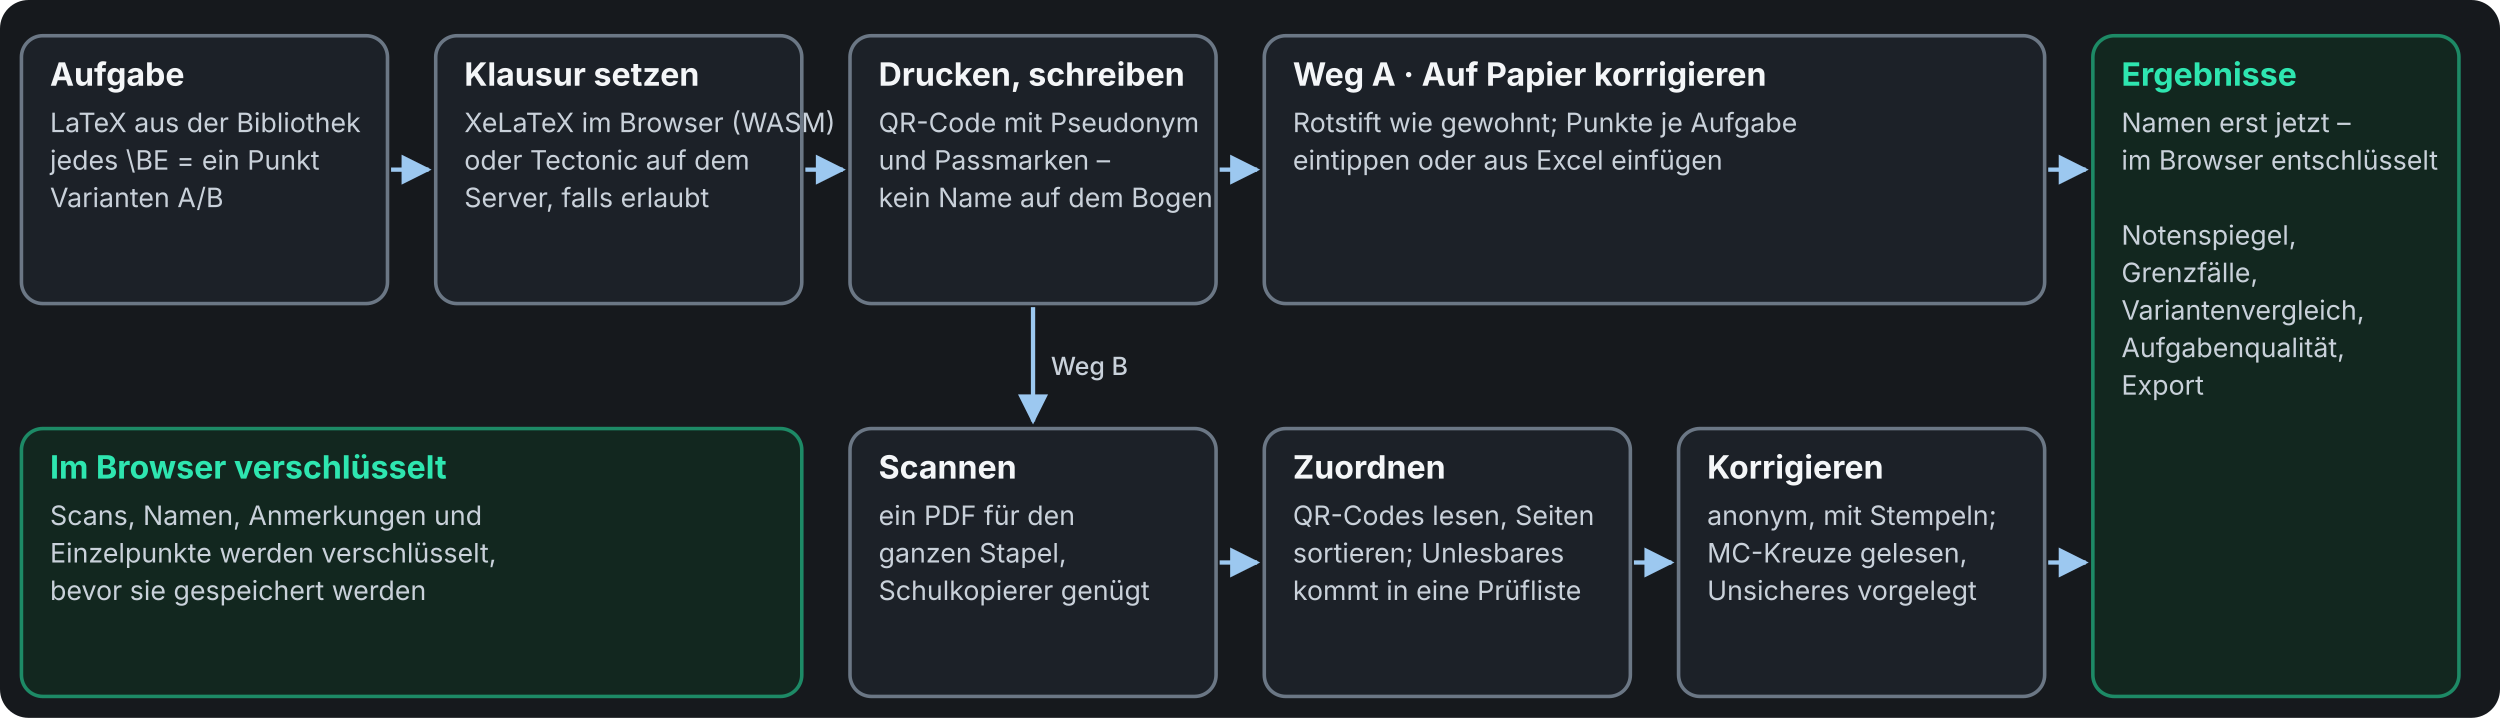
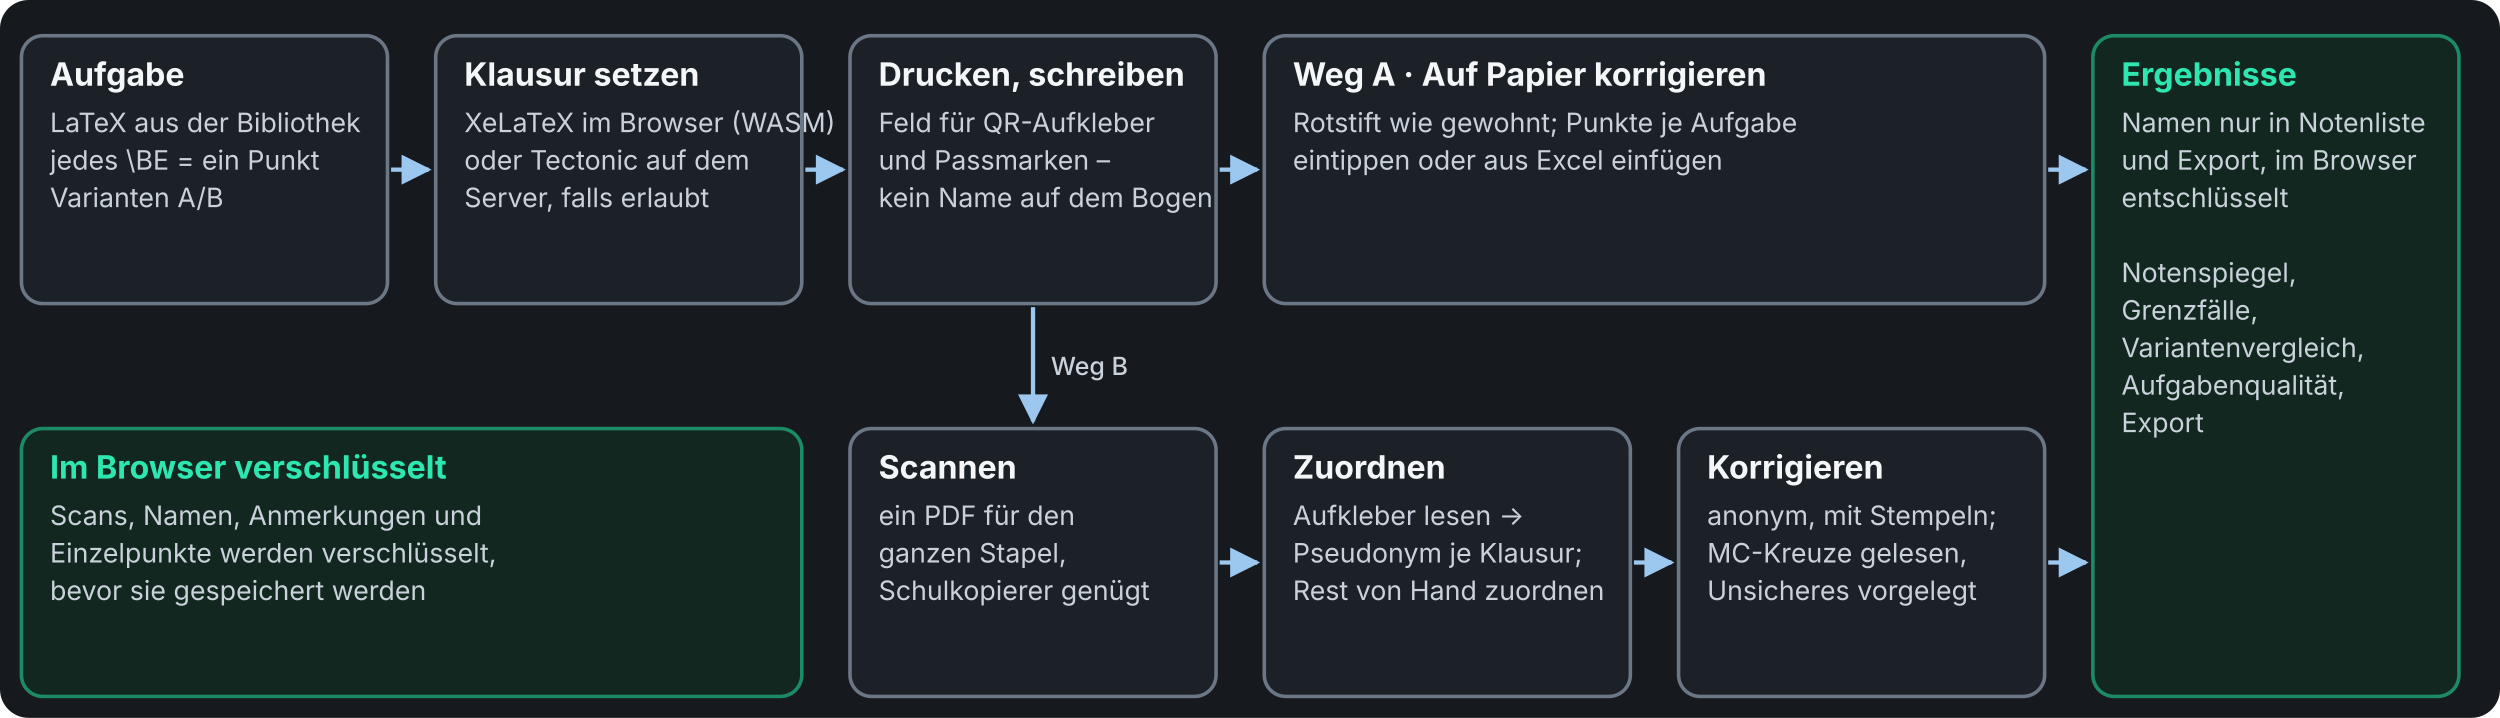
<svg xmlns="http://www.w3.org/2000/svg" viewBox="0 0 1400 402" width="1400" height="402" font-family="Inter, 'Segoe UI', system-ui, sans-serif">
  <defs>
-     <marker id="ac9d1da" viewBox="0 0 10 10" refX="9" refY="5" markerWidth="7" markerHeight="7" orient="auto">
-       <path d="M0,0 L10,5 L0,10 z" fill="#c9d1da" />
+     <marker id="a2ee6b0" viewBox="0 0 10 10" refX="9" refY="5" markerWidth="7" markerHeight="7" orient="auto">
+       <path d="M0,0 L10,5 L0,10 z" fill="#2ee6b0" />
    </marker>
-     <marker id="sc9d1da" viewBox="0 0 10 10" refX="1" refY="5" markerWidth="7" markerHeight="7" orient="auto">
-       <path d="M10,0 L0,5 L10,10 z" fill="#c9d1da" />
+     <marker id="s2ee6b0" viewBox="0 0 10 10" refX="1" refY="5" markerWidth="7" markerHeight="7" orient="auto">
+       <path d="M10,0 L0,5 L10,10 z" fill="#2ee6b0" />
+     </marker>
+     <marker id="affb733" viewBox="0 0 10 10" refX="9" refY="5" markerWidth="7" markerHeight="7" orient="auto">
+       <path d="M0,0 L10,5 L0,10 z" fill="#ffb733" />
+     </marker>
+     <marker id="sffb733" viewBox="0 0 10 10" refX="1" refY="5" markerWidth="7" markerHeight="7" orient="auto">
+       <path d="M10,0 L0,5 L10,10 z" fill="#ffb733" />
    </marker>
    <marker id="aff9e94" viewBox="0 0 10 10" refX="9" refY="5" markerWidth="7" markerHeight="7" orient="auto">
      <path d="M0,0 L10,5 L0,10 z" fill="#ff9e94" />
    </marker>
    <marker id="sff9e94" viewBox="0 0 10 10" refX="1" refY="5" markerWidth="7" markerHeight="7" orient="auto">
      <path d="M10,0 L0,5 L10,10 z" fill="#ff9e94" />
    </marker>
-     <marker id="affb733" viewBox="0 0 10 10" refX="9" refY="5" markerWidth="7" markerHeight="7" orient="auto">
-       <path d="M0,0 L10,5 L0,10 z" fill="#ffb733" />
+     <marker id="ac9d1da" viewBox="0 0 10 10" refX="9" refY="5" markerWidth="7" markerHeight="7" orient="auto">
+       <path d="M0,0 L10,5 L0,10 z" fill="#c9d1da" />
    </marker>
-     <marker id="sffb733" viewBox="0 0 10 10" refX="1" refY="5" markerWidth="7" markerHeight="7" orient="auto">
-       <path d="M10,0 L0,5 L10,10 z" fill="#ffb733" />
-     </marker>
-     <marker id="a2ee6b0" viewBox="0 0 10 10" refX="9" refY="5" markerWidth="7" markerHeight="7" orient="auto">
-       <path d="M0,0 L10,5 L0,10 z" fill="#2ee6b0" />
-     </marker>
-     <marker id="s2ee6b0" viewBox="0 0 10 10" refX="1" refY="5" markerWidth="7" markerHeight="7" orient="auto">
-       <path d="M10,0 L0,5 L10,10 z" fill="#2ee6b0" />
+     <marker id="sc9d1da" viewBox="0 0 10 10" refX="1" refY="5" markerWidth="7" markerHeight="7" orient="auto">
+       <path d="M10,0 L0,5 L10,10 z" fill="#c9d1da" />
    </marker>
    <marker id="a9cc8f0" viewBox="0 0 10 10" refX="9" refY="5" markerWidth="7" markerHeight="7" orient="auto">
      <path d="M0,0 L10,5 L0,10 z" fill="#9cc8f0" />
    </marker>
    <marker id="s9cc8f0" viewBox="0 0 10 10" refX="1" refY="5" markerWidth="7" markerHeight="7" orient="auto">
      <path d="M10,0 L0,5 L10,10 z" fill="#9cc8f0" />
    </marker>
  </defs>
  <rect width="1400" height="402" rx="16" fill="#16191d" />
  <rect x="12" y="20" width="205" height="150" rx="12" fill="#1c2128" stroke="#6b7785" stroke-width="2" />
  <text x="28" y="48" font-size="18" fill="#f4f6f8" font-weight="650" text-anchor="start">Aufgabe</text>
  <text x="28" y="74" font-size="15" fill="#c9d1da" font-weight="400" text-anchor="start">LaTeX aus der Bibliothek</text>
  <text x="28" y="95" font-size="15" fill="#c9d1da" font-weight="400" text-anchor="start">jedes \BE = ein Punkt</text>
  <text x="28" y="116" font-size="15" fill="#c9d1da" font-weight="400" text-anchor="start">Varianten A/B</text>
  <rect x="244" y="20" width="205" height="150" rx="12" fill="#1c2128" stroke="#6b7785" stroke-width="2" />
  <text x="260" y="48" font-size="18" fill="#f4f6f8" font-weight="650" text-anchor="start">Klausur setzen</text>
  <text x="260" y="74" font-size="15" fill="#c9d1da" font-weight="400" text-anchor="start">XeLaTeX im Browser (WASM)</text>
  <text x="260" y="95" font-size="15" fill="#c9d1da" font-weight="400" text-anchor="start">oder Tectonic auf dem</text>
  <text x="260" y="116" font-size="15" fill="#c9d1da" font-weight="400" text-anchor="start">Server, falls erlaubt</text>
  <rect x="476" y="20" width="205" height="150" rx="12" fill="#1c2128" stroke="#6b7785" stroke-width="2" />
  <text x="492" y="48" font-size="18" fill="#f4f6f8" font-weight="650" text-anchor="start">Drucken, schreiben</text>
-   <text x="492" y="74" font-size="15" fill="#c9d1da" font-weight="400" text-anchor="start">QR-Code mit Pseudonym</text>
+   <text x="492" y="74" font-size="15" fill="#c9d1da" font-weight="400" text-anchor="start">Feld für QR-Aufkleber</text>
  <text x="492" y="95" font-size="15" fill="#c9d1da" font-weight="400" text-anchor="start">und Passmarken –</text>
  <text x="492" y="116" font-size="15" fill="#c9d1da" font-weight="400" text-anchor="start">kein Name auf dem Bogen</text>
  <rect x="708" y="20" width="437" height="150" rx="12" fill="#1c2128" stroke="#6b7785" stroke-width="2" />
  <text x="724" y="48" font-size="18" fill="#f4f6f8" font-weight="650" text-anchor="start">Weg A · Auf Papier korrigieren</text>
  <text x="724" y="74" font-size="15" fill="#c9d1da" font-weight="400" text-anchor="start">Rotstift wie gewohnt; Punkte je Aufgabe</text>
  <text x="724" y="95" font-size="15" fill="#c9d1da" font-weight="400" text-anchor="start">eintippen oder aus Excel einfügen</text>
  <rect x="476" y="240" width="205" height="150" rx="12" fill="#1c2128" stroke="#6b7785" stroke-width="2" />
  <text x="492" y="268" font-size="18" fill="#f4f6f8" font-weight="650" text-anchor="start">Scannen</text>
  <text x="492" y="294" font-size="15" fill="#c9d1da" font-weight="400" text-anchor="start">ein PDF für den</text>
  <text x="492" y="315" font-size="15" fill="#c9d1da" font-weight="400" text-anchor="start">ganzen Stapel,</text>
  <text x="492" y="336" font-size="15" fill="#c9d1da" font-weight="400" text-anchor="start">Schulkopierer genügt</text>
  <rect x="708" y="240" width="205" height="150" rx="12" fill="#1c2128" stroke="#6b7785" stroke-width="2" />
  <text x="724" y="268" font-size="18" fill="#f4f6f8" font-weight="650" text-anchor="start">Zuordnen</text>
-   <text x="724" y="294" font-size="15" fill="#c9d1da" font-weight="400" text-anchor="start">QR-Codes lesen, Seiten</text>
-   <text x="724" y="315" font-size="15" fill="#c9d1da" font-weight="400" text-anchor="start">sortieren; Unlesbares</text>
-   <text x="724" y="336" font-size="15" fill="#c9d1da" font-weight="400" text-anchor="start">kommt in eine Prüfliste</text>
+   <text x="724" y="294" font-size="15" fill="#c9d1da" font-weight="400" text-anchor="start">Aufkleber lesen →</text>
+   <text x="724" y="315" font-size="15" fill="#c9d1da" font-weight="400" text-anchor="start">Pseudonym je Klausur;</text>
+   <text x="724" y="336" font-size="15" fill="#c9d1da" font-weight="400" text-anchor="start">Rest von Hand zuordnen</text>
  <rect x="940" y="240" width="205" height="150" rx="12" fill="#1c2128" stroke="#6b7785" stroke-width="2" />
  <text x="956" y="268" font-size="18" fill="#f4f6f8" font-weight="650" text-anchor="start">Korrigieren</text>
  <text x="956" y="294" font-size="15" fill="#c9d1da" font-weight="400" text-anchor="start">anonym, mit Stempeln;</text>
  <text x="956" y="315" font-size="15" fill="#c9d1da" font-weight="400" text-anchor="start">MC-Kreuze gelesen,</text>
  <text x="956" y="336" font-size="15" fill="#c9d1da" font-weight="400" text-anchor="start">Unsicheres vorgelegt</text>
  <rect x="1172" y="20" width="205" height="370" rx="12" fill="#12271f" stroke="#1d8a66" stroke-width="2" />
  <text x="1188" y="48" font-size="18" fill="#2ee6b0" font-weight="650" text-anchor="start">Ergebnisse</text>
-   <text x="1188" y="74" font-size="15" fill="#c9d1da" font-weight="400" text-anchor="start">Namen erst jetzt –</text>
-   <text x="1188" y="95" font-size="15" fill="#c9d1da" font-weight="400" text-anchor="start">im Browser entschlüsselt</text>
-   <text x="1188" y="116" font-size="15" fill="#c9d1da" font-weight="400" text-anchor="start" />
-   <text x="1188" y="137" font-size="15" fill="#c9d1da" font-weight="400" text-anchor="start">Notenspiegel,</text>
-   <text x="1188" y="158" font-size="15" fill="#c9d1da" font-weight="400" text-anchor="start">Grenzfälle,</text>
-   <text x="1188" y="179" font-size="15" fill="#c9d1da" font-weight="400" text-anchor="start">Variantenvergleich,</text>
-   <text x="1188" y="200" font-size="15" fill="#c9d1da" font-weight="400" text-anchor="start">Aufgabenqualität,</text>
-   <text x="1188" y="221" font-size="15" fill="#c9d1da" font-weight="400" text-anchor="start">Export</text>
+   <text x="1188" y="74" font-size="15" fill="#c9d1da" font-weight="400" text-anchor="start">Namen nur in Notenliste</text>
+   <text x="1188" y="95" font-size="15" fill="#c9d1da" font-weight="400" text-anchor="start">und Export, im Browser</text>
+   <text x="1188" y="116" font-size="15" fill="#c9d1da" font-weight="400" text-anchor="start">entschlüsselt</text>
+   <text x="1188" y="137" font-size="15" fill="#c9d1da" font-weight="400" text-anchor="start" />
+   <text x="1188" y="158" font-size="15" fill="#c9d1da" font-weight="400" text-anchor="start">Notenspiegel,</text>
+   <text x="1188" y="179" font-size="15" fill="#c9d1da" font-weight="400" text-anchor="start">Grenzfälle,</text>
+   <text x="1188" y="200" font-size="15" fill="#c9d1da" font-weight="400" text-anchor="start">Variantenvergleich,</text>
+   <text x="1188" y="221" font-size="15" fill="#c9d1da" font-weight="400" text-anchor="start">Aufgabenqualität,</text>
+   <text x="1188" y="242" font-size="15" fill="#c9d1da" font-weight="400" text-anchor="start">Export</text>
  <path d="M219,95 L240,95" fill="none" stroke="#9cc8f0" stroke-width="2.4" marker-end="url(#a9cc8f0)" />
  <path d="M451,95 L472,95" fill="none" stroke="#9cc8f0" stroke-width="2.4" marker-end="url(#a9cc8f0)" />
  <path d="M683,95 L704,95" fill="none" stroke="#9cc8f0" stroke-width="2.4" marker-end="url(#a9cc8f0)" />
  <path d="M1147,95 L1168,95" fill="none" stroke="#9cc8f0" stroke-width="2.4" marker-end="url(#a9cc8f0)" />
  <path d="M578.5,172 L578.5,236" fill="none" stroke="#9cc8f0" stroke-width="2.4" marker-end="url(#a9cc8f0)" />
  <text x="588.5" y="210" font-size="14" fill="#c9d1da" font-weight="500" text-anchor="start" stroke="#16191d" stroke-width="6" paint-order="stroke" stroke-linejoin="round">Weg B</text>
  <path d="M683,315 L704,315" fill="none" stroke="#9cc8f0" stroke-width="2.4" marker-end="url(#a9cc8f0)" />
  <path d="M915,315 L936,315" fill="none" stroke="#9cc8f0" stroke-width="2.4" marker-end="url(#a9cc8f0)" />
  <path d="M1147,315 L1168,315" fill="none" stroke="#9cc8f0" stroke-width="2.4" marker-end="url(#a9cc8f0)" />
  <rect x="12" y="240" width="437" height="150" rx="12" fill="#12271f" stroke="#1d8a66" stroke-width="2" />
  <text x="28" y="268" font-size="18" fill="#2ee6b0" font-weight="650" text-anchor="start">Im Browser verschlüsselt</text>
  <text x="28" y="294" font-size="15" fill="#c9d1da" font-weight="400" text-anchor="start">Scans, Namen, Anmerkungen und</text>
  <text x="28" y="315" font-size="15" fill="#c9d1da" font-weight="400" text-anchor="start">Einzelpunkte werden verschlüsselt,</text>
  <text x="28" y="336" font-size="15" fill="#c9d1da" font-weight="400" text-anchor="start">bevor sie gespeichert werden</text>
</svg>
